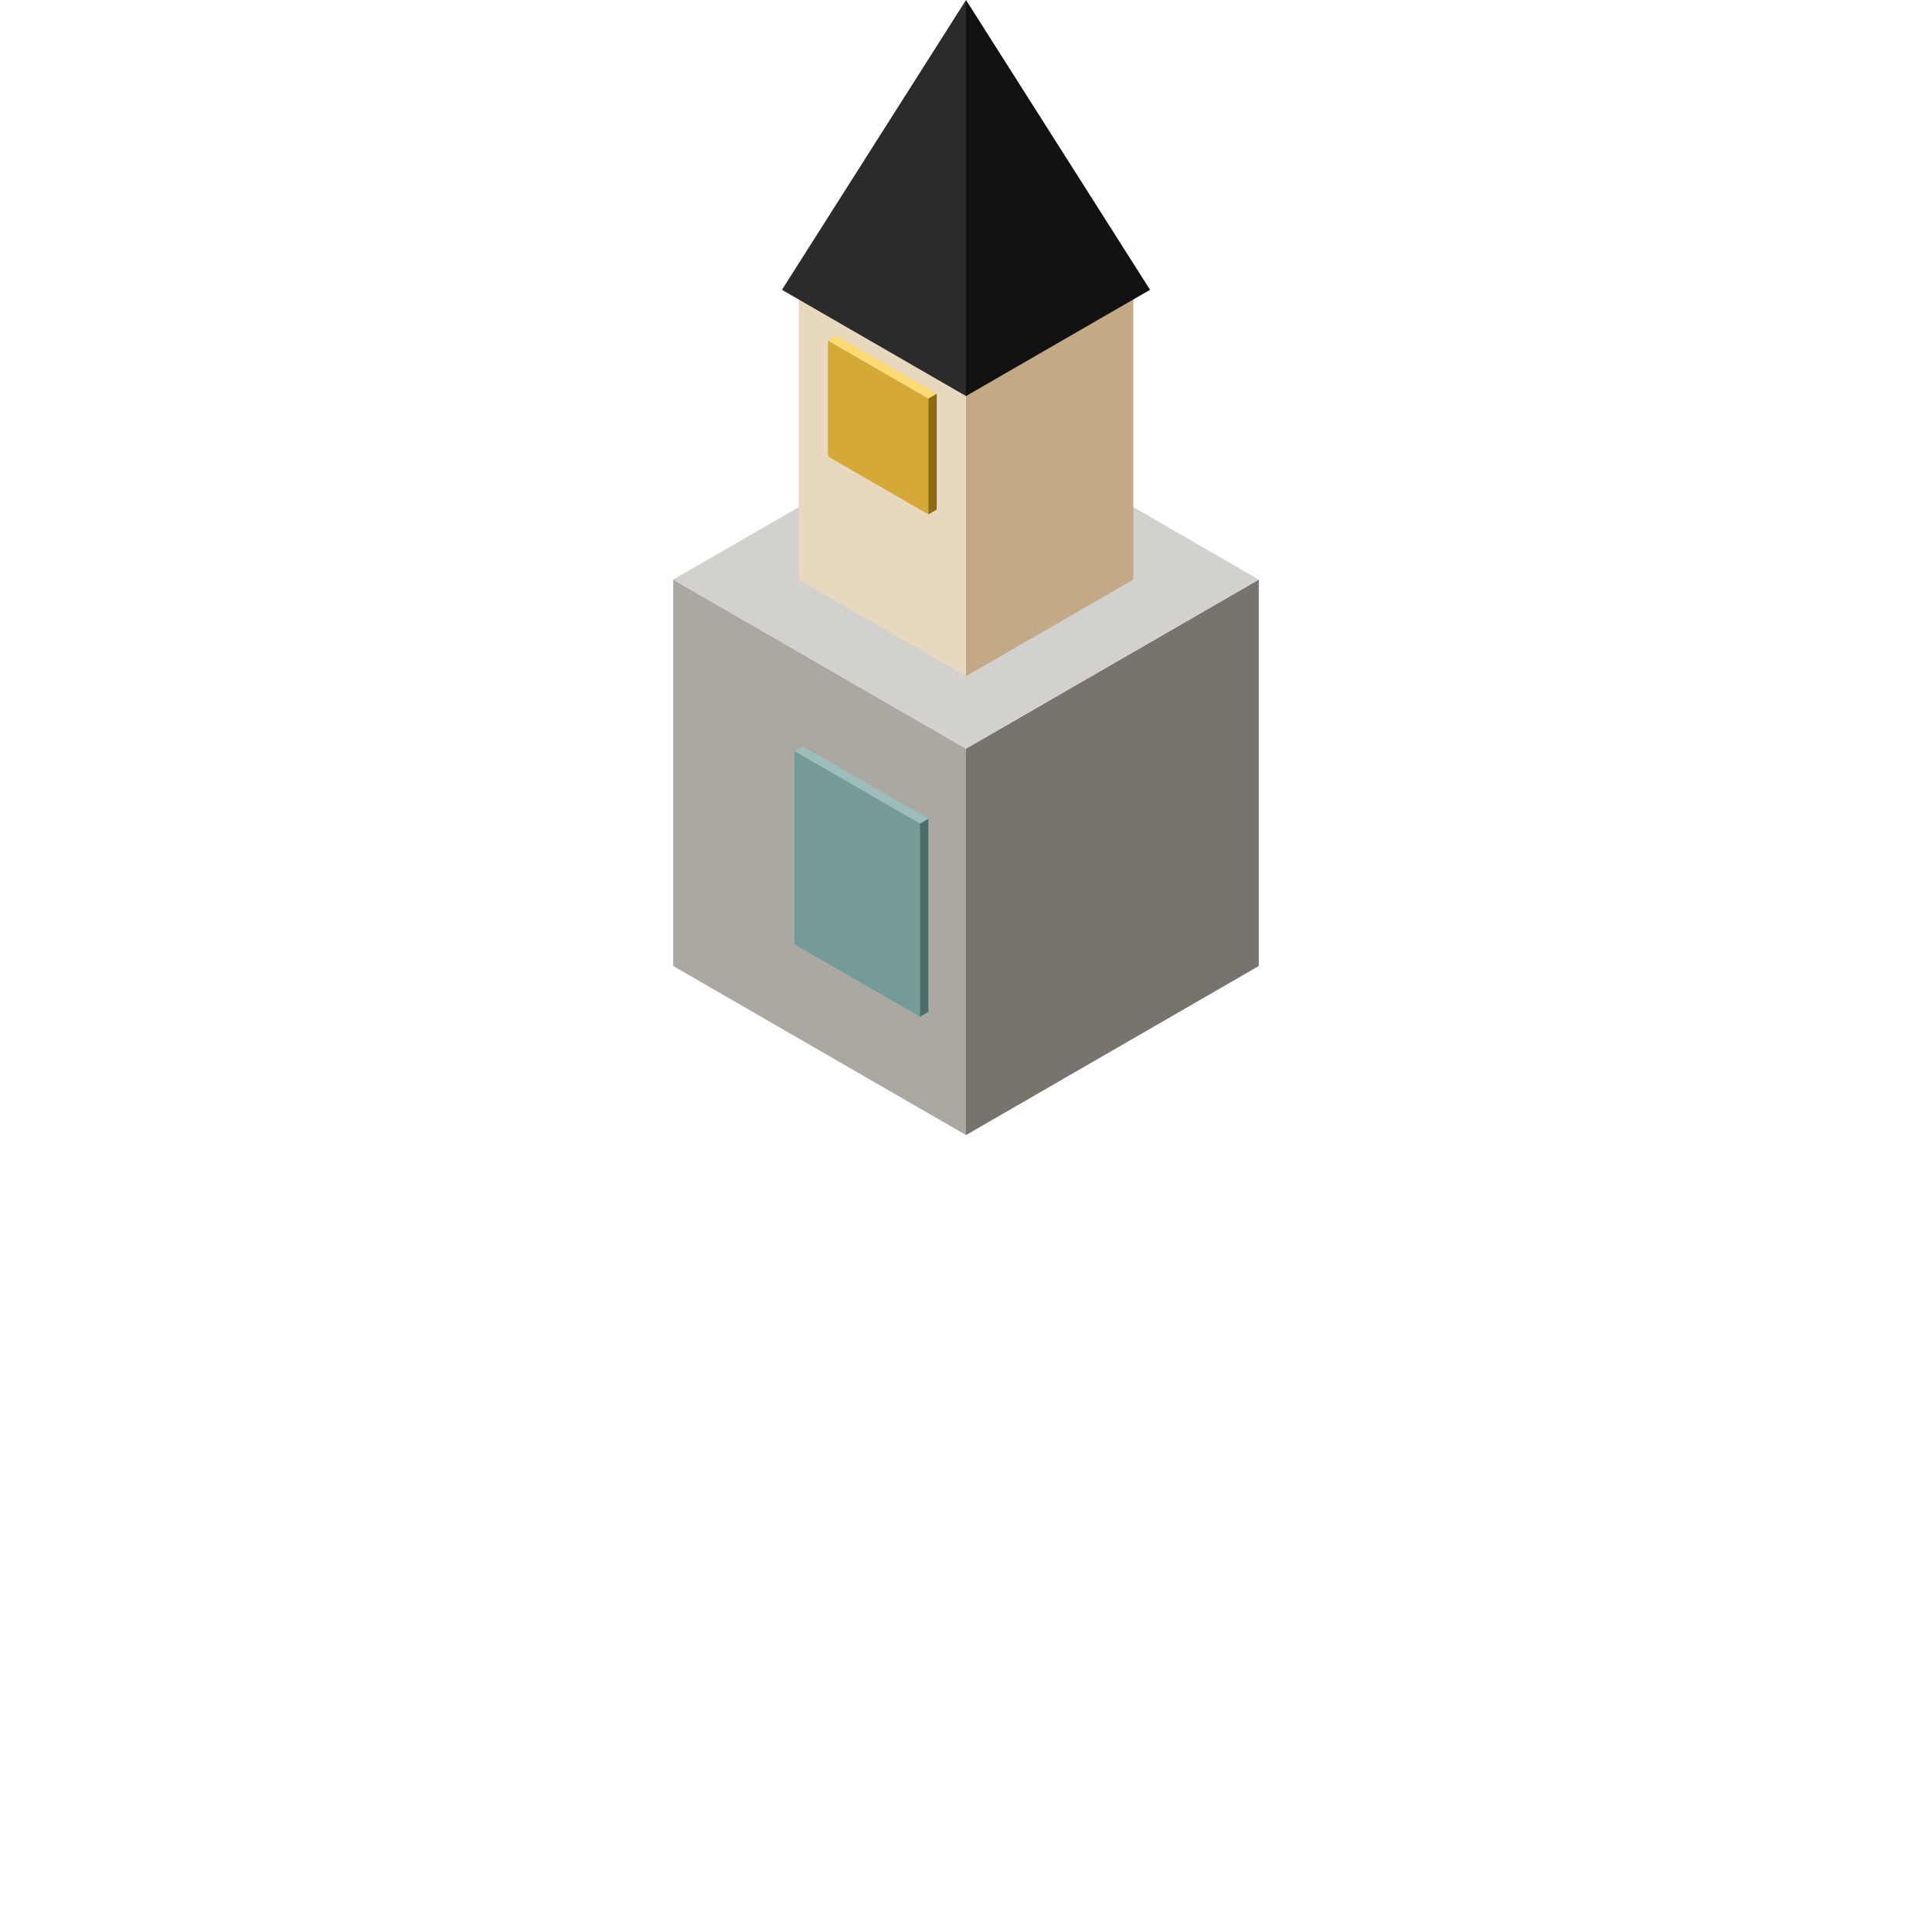
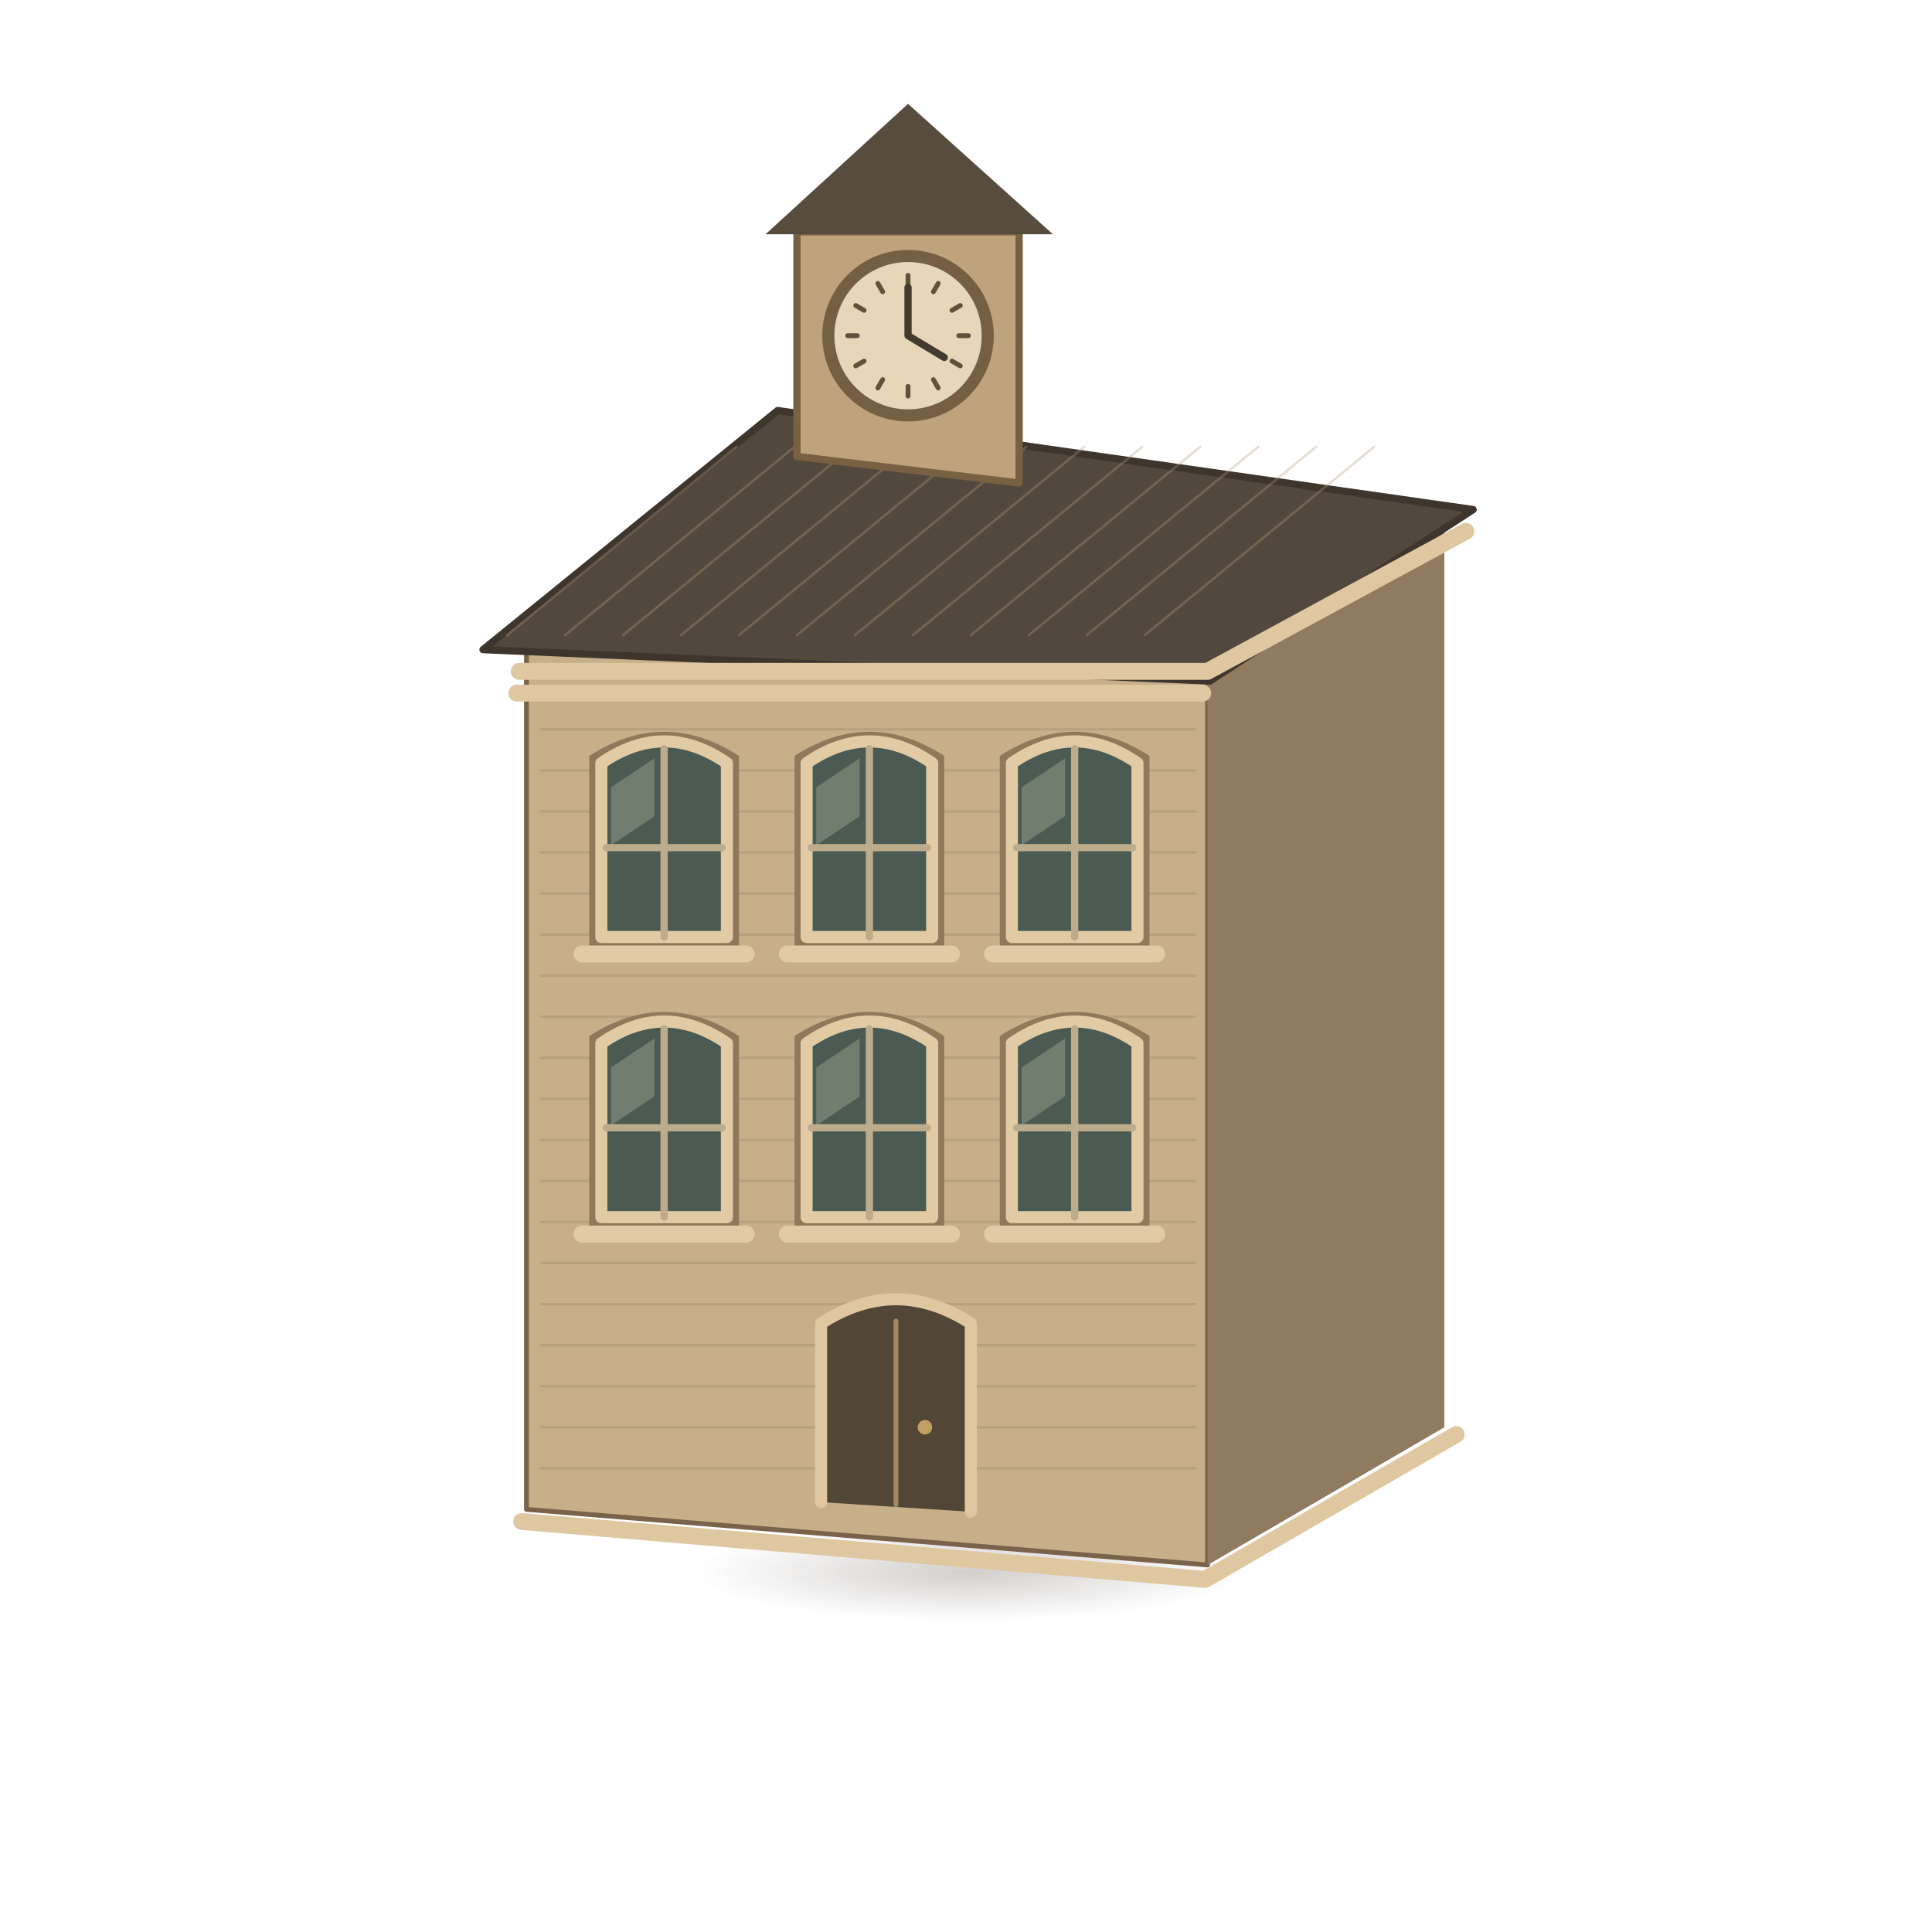
- <svg xmlns="http://www.w3.org/2000/svg" viewBox="0 0 800 800" width="1024" height="1024">
-   <polygon points="278.76,240.00 400.00,310.00 400.00,470.00 278.76,400.00" fill="#ABA7A1" opacity="1.0" />
-   <polygon points="400.00,310.00 521.24,240.00 521.24,400.00 400.00,470.00" fill="#78746D" opacity="1.0" />
-   <polygon points="278.76,240.00 400.00,170.00 521.24,240.00 400.00,310.00" fill="#D3D1CD" opacity="1.0" />
-   <polygon points="330.72,120.00 400.00,160.00 400.00,280.00 330.72,240.00" fill="#E8D8BF" opacity="1.0" />
-   <polygon points="400.00,160.00 469.28,120.00 469.28,240.00 400.00,280.00" fill="#C4A986" opacity="1.0" />
-   <polygon points="330.72,120.00 400.00,80.00 469.28,120.00 400.00,160.00" fill="#FFF6E5" opacity="1.0" />
-   <polygon points="342.84,141.00 384.41,165.00 384.41,213.00 342.84,189.00" fill="#D4A936" opacity="1.0" />
-   <polygon points="384.41,165.00 387.88,163.00 387.88,211.00 384.41,213.00" fill="#8C6A12" opacity="1.0" />
-   <polygon points="342.84,141.00 346.31,139.00 387.88,163.00 384.41,165.00" fill="#FFDA75" opacity="1.0" />
-   <polygon points="323.79,120.00 400.00,164.00 400.00,0.00" fill="#2b2b2b" opacity="1.0" />
-   <polygon points="400.00,164.00 476.21,120.00 400.00,0.00" fill="#121212" opacity="1.0" />
-   <polygon points="328.99,311.00 380.95,341.00 380.95,421.00 328.99,391.00" fill="#749B98" opacity="1.0" />
-   <polygon points="380.95,341.00 384.41,339.00 384.41,419.00 380.95,421.00" fill="#4A6E6A" opacity="1.0" />
-   <polygon points="328.99,311.00 332.45,309.00 384.41,339.00 380.95,341.00" fill="#9CBDBA" opacity="1.0" />
+ <svg xmlns="http://www.w3.org/2000/svg" viewBox="0 0 800 800" width="1024" height="1024" role="img" aria-labelledby="title">
+   <defs>
+     <linearGradient id="cloth" x1="0" x2="1">
+       <stop stop-color="#342f2a" />
+       <stop offset=".42" stop-color="#756450" />
+       <stop offset=".7" stop-color="#5b4d3f" />
+       <stop offset="1" stop-color="#302b27" />
+     </linearGradient>
+     <linearGradient id="skin" x1="0" x2="1" y2=".5">
+       <stop stop-color="#a87552" />
+       <stop offset=".5" stop-color="#e0ba91" />
+       <stop offset="1" stop-color="#b3825e" />
+     </linearGradient>
+     <linearGradient id="leather" x2=".2" y2="1">
+       <stop stop-color="#6c503c" />
+       <stop offset="1" stop-color="#292420" />
+     </linearGradient>
+     <linearGradient id="silk" x1="0" x2="1">
+       <stop stop-color="#594637" />
+       <stop offset=".4" stop-color="#a18968" />
+       <stop offset=".65" stop-color="#80684f" />
+       <stop offset="1" stop-color="#49392d" />
+     </linearGradient>
+     <radialGradient id="shadow">
+       <stop stop-color="#3c3028" stop-opacity=".23" />
+       <stop offset="1" stop-color="#3c3028" stop-opacity="0" />
+     </radialGradient>
+   </defs>
+   <ellipse cx="401" cy="651" rx="113" ry="20" fill="url(#shadow)" />
+   <g stroke-linejoin="round" stroke-linecap="round">
+     <path d="M218 267L500 267 598 216 598 591 500 648 218 625Z" fill="#8a7258" />
+     <path d="M218 267H500V648L218 625Z" fill="#c7af8a" stroke="#79634b" stroke-width="2" />
+     <path d="M500 267l98-51v375l-98 57Z" fill="#907b61" />
+     <path d="M224 285H495" stroke="#8d795e" stroke-opacity=".28" />
+     <path d="M224 302H495" stroke="#8d795e" stroke-opacity=".28" />
+     <path d="M224 319H495" stroke="#8d795e" stroke-opacity=".28" />
+     <path d="M224 336H495" stroke="#8d795e" stroke-opacity=".28" />
+     <path d="M224 353H495" stroke="#8d795e" stroke-opacity=".28" />
+     <path d="M224 370H495" stroke="#8d795e" stroke-opacity=".28" />
+     <path d="M224 387H495" stroke="#8d795e" stroke-opacity=".28" />
+     <path d="M224 404H495" stroke="#8d795e" stroke-opacity=".28" />
+     <path d="M224 421H495" stroke="#8d795e" stroke-opacity=".28" />
+     <path d="M224 438H495" stroke="#8d795e" stroke-opacity=".28" />
+     <path d="M224 455H495" stroke="#8d795e" stroke-opacity=".28" />
+     <path d="M224 472H495" stroke="#8d795e" stroke-opacity=".28" />
+     <path d="M224 489H495" stroke="#8d795e" stroke-opacity=".28" />
+     <path d="M224 506H495" stroke="#8d795e" stroke-opacity=".28" />
+     <path d="M224 523H495" stroke="#8d795e" stroke-opacity=".28" />
+     <path d="M224 540H495" stroke="#8d795e" stroke-opacity=".28" />
+     <path d="M224 557H495" stroke="#8d795e" stroke-opacity=".28" />
+     <path d="M224 574H495" stroke="#8d795e" stroke-opacity=".28" />
+     <path d="M224 591H495" stroke="#8d795e" stroke-opacity=".28" />
+     <path d="M224 608H495" stroke="#8d795e" stroke-opacity=".28" />
+     <path d="M200 269L322 170 610 211 501 282Z" fill="#53483d" stroke="#3e352d" stroke-width="3" />
+     <path d="M210 263l95-78" stroke="#b39b7a" stroke-opacity=".33" />
+     <path d="M234 263l95-78" stroke="#b39b7a" stroke-opacity=".33" />
+     <path d="M258 263l95-78" stroke="#b39b7a" stroke-opacity=".33" />
+     <path d="M282 263l95-78" stroke="#b39b7a" stroke-opacity=".33" />
+     <path d="M306 263l95-78" stroke="#b39b7a" stroke-opacity=".33" />
+     <path d="M330 263l95-78" stroke="#b39b7a" stroke-opacity=".33" />
+     <path d="M354 263l95-78" stroke="#b39b7a" stroke-opacity=".33" />
+     <path d="M378 263l95-78" stroke="#b39b7a" stroke-opacity=".33" />
+     <path d="M402 263l95-78" stroke="#b39b7a" stroke-opacity=".33" />
+     <path d="M426 263l95-78" stroke="#b39b7a" stroke-opacity=".33" />
+     <path d="M450 263l95-78" stroke="#b39b7a" stroke-opacity=".33" />
+     <path d="M474 263l95-78" stroke="#b39b7a" stroke-opacity=".33" />
+     <path d="M215 278H500l107-58M214 287H498M216 630l283 24 104-60" fill="none" stroke="#dfc8a1" stroke-width="7" />
+     <path d="M244 394v-81q31-20 62 0v81Z" fill="#90795b" />
+     <path d="M249 388v-72q26-18 52 0v72Z" fill="#4b5a52" stroke="#e0cba5" stroke-width="5" />
+     <path d="M275 310v78m-24-37h48" stroke="#bdac8c" stroke-width="3" />
+     <path d="M253 326l18-12v24l-18 12Z" fill="#d2d8b9" opacity=".28" />
+     <path d="M241 395h68" stroke="#e1cba6" stroke-width="7" />
+     <path d="M329 394v-81q31-20 62 0v81Z" fill="#90795b" />
+     <path d="M334 388v-72q26-18 52 0v72Z" fill="#4b5a52" stroke="#e0cba5" stroke-width="5" />
+     <path d="M360 310v78m-24-37h48" stroke="#bdac8c" stroke-width="3" />
+     <path d="M338 326l18-12v24l-18 12Z" fill="#d2d8b9" opacity=".28" />
+     <path d="M326 395h68" stroke="#e1cba6" stroke-width="7" />
+     <path d="M414 394v-81q31-20 62 0v81Z" fill="#90795b" />
+     <path d="M419 388v-72q26-18 52 0v72Z" fill="#4b5a52" stroke="#e0cba5" stroke-width="5" />
+     <path d="M445 310v78m-24-37h48" stroke="#bdac8c" stroke-width="3" />
+     <path d="M423 326l18-12v24l-18 12Z" fill="#d2d8b9" opacity=".28" />
+     <path d="M411 395h68" stroke="#e1cba6" stroke-width="7" />
+     <path d="M244 510v-81q31-20 62 0v81Z" fill="#90795b" />
+     <path d="M249 504v-72q26-18 52 0v72Z" fill="#4b5a52" stroke="#e0cba5" stroke-width="5" />
+     <path d="M275 426v78m-24-37h48" stroke="#bdac8c" stroke-width="3" />
+     <path d="M253 442l18-12v24l-18 12Z" fill="#d2d8b9" opacity=".28" />
+     <path d="M241 511h68" stroke="#e1cba6" stroke-width="7" />
+     <path d="M329 510v-81q31-20 62 0v81Z" fill="#90795b" />
+     <path d="M334 504v-72q26-18 52 0v72Z" fill="#4b5a52" stroke="#e0cba5" stroke-width="5" />
+     <path d="M360 426v78m-24-37h48" stroke="#bdac8c" stroke-width="3" />
+     <path d="M338 442l18-12v24l-18 12Z" fill="#d2d8b9" opacity=".28" />
+     <path d="M326 511h68" stroke="#e1cba6" stroke-width="7" />
+     <path d="M414 510v-81q31-20 62 0v81Z" fill="#90795b" />
+     <path d="M419 504v-72q26-18 52 0v72Z" fill="#4b5a52" stroke="#e0cba5" stroke-width="5" />
+     <path d="M445 426v78m-24-37h48" stroke="#bdac8c" stroke-width="3" />
+     <path d="M423 442l18-12v24l-18 12Z" fill="#d2d8b9" opacity=".28" />
+     <path d="M411 511h68" stroke="#e1cba6" stroke-width="7" />
+     <path d="M340 622V548q31-20 62 0v78" fill="#524636" stroke="#dfc8a1" stroke-width="5" />
+     <path d="M371 547v76" stroke="#a08963" stroke-width="2" />
+     <circle cx="383" cy="591" r="3" fill="#c0a15f" />
+     <path d="M330 189V96H422V200Z" fill="#bea37c" stroke="#786043" stroke-width="3" />
+     <path d="M317 97l59-54 60 54Z" fill="#574c3e" />
+     <circle cx="376" cy="139" r="33" fill="#e5d7b7" stroke="#755f43" stroke-width="5" />
+     <path d="M376.00 114.00l-0.00 4.00" stroke="#61523c" stroke-width="2" />
+     <path d="M388.50 117.35l-2.00 3.46" stroke="#61523c" stroke-width="2" />
+     <path d="M397.65 126.50l-3.46 2.00" stroke="#61523c" stroke-width="2" />
+     <path d="M401.00 139.00l-4.00 0.00" stroke="#61523c" stroke-width="2" />
+     <path d="M397.65 151.50l-3.46 -2.00" stroke="#61523c" stroke-width="2" />
+     <path d="M388.50 160.65l-2.00 -3.46" stroke="#61523c" stroke-width="2" />
+     <path d="M376.00 164.00l-0.00 -4.00" stroke="#61523c" stroke-width="2" />
+     <path d="M363.50 160.65l2.00 -3.46" stroke="#61523c" stroke-width="2" />
+     <path d="M354.35 151.50l3.46 -2.00" stroke="#61523c" stroke-width="2" />
+     <path d="M351.00 139.00l4.00 -0.00" stroke="#61523c" stroke-width="2" />
+     <path d="M354.35 126.50l3.46 2.00" stroke="#61523c" stroke-width="2" />
+     <path d="M363.50 117.35l2.00 3.46" stroke="#61523c" stroke-width="2" />
+     <path d="M376 119v20l15 9" stroke="#443a2e" stroke-width="3" fill="none" />
+   </g>
</svg>
